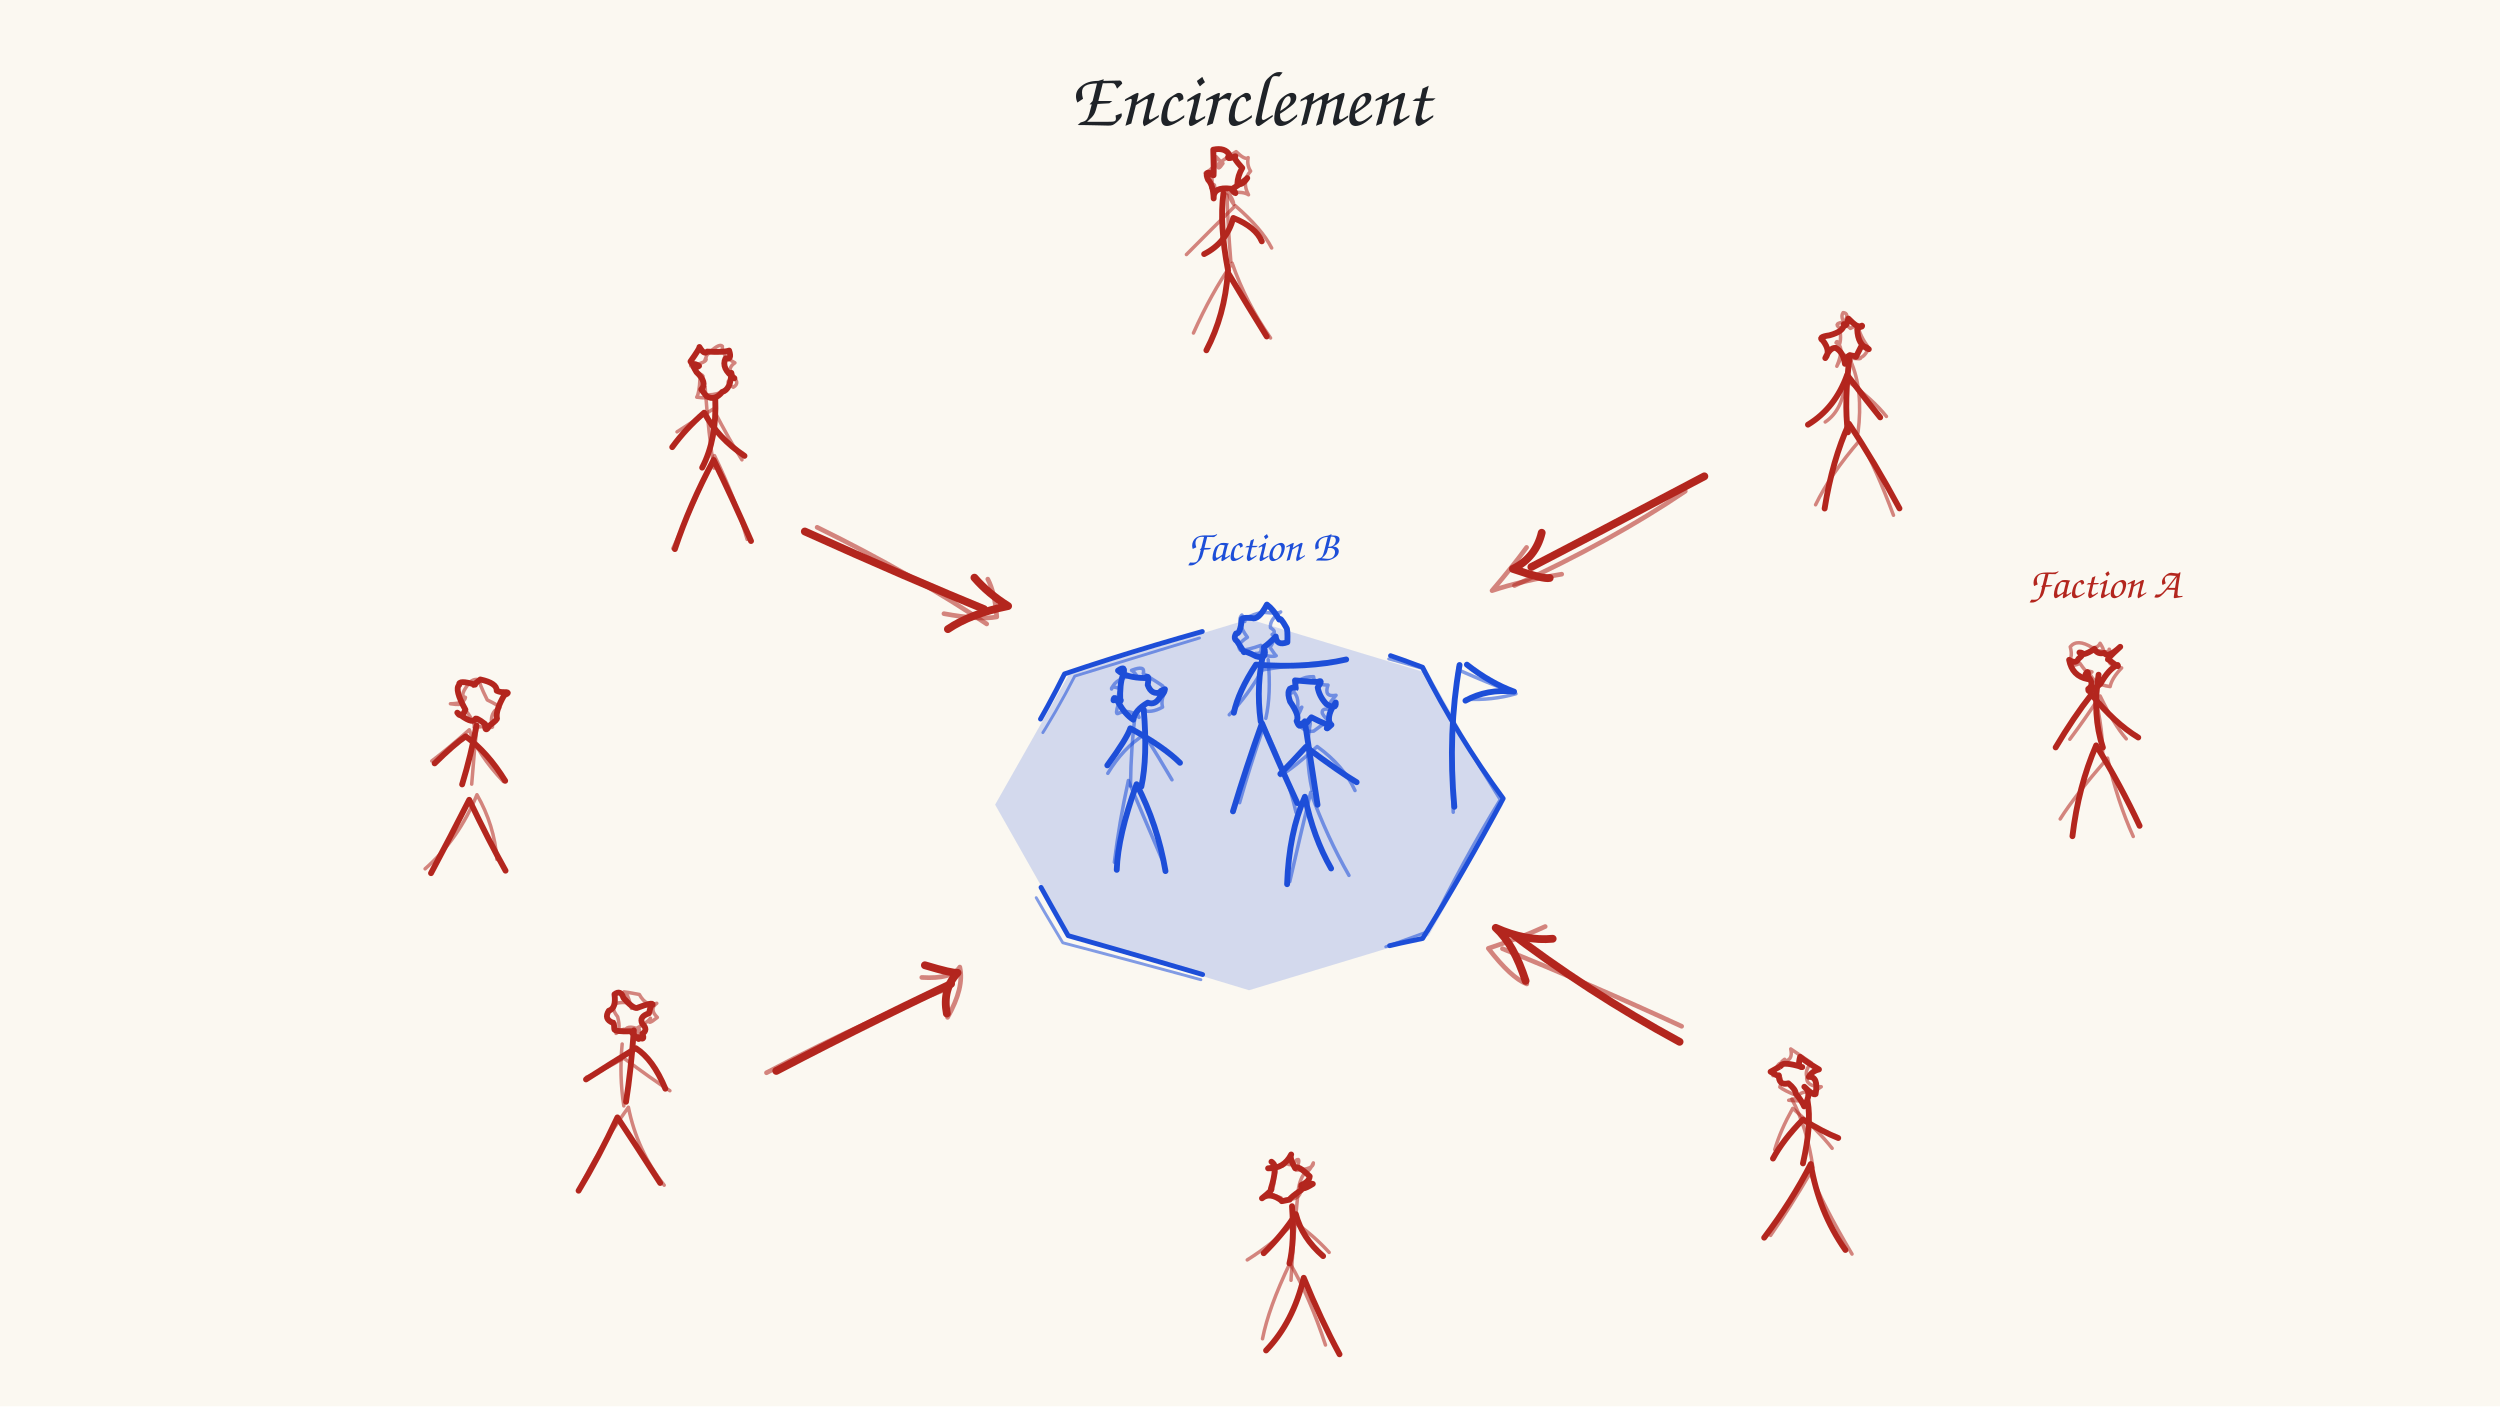
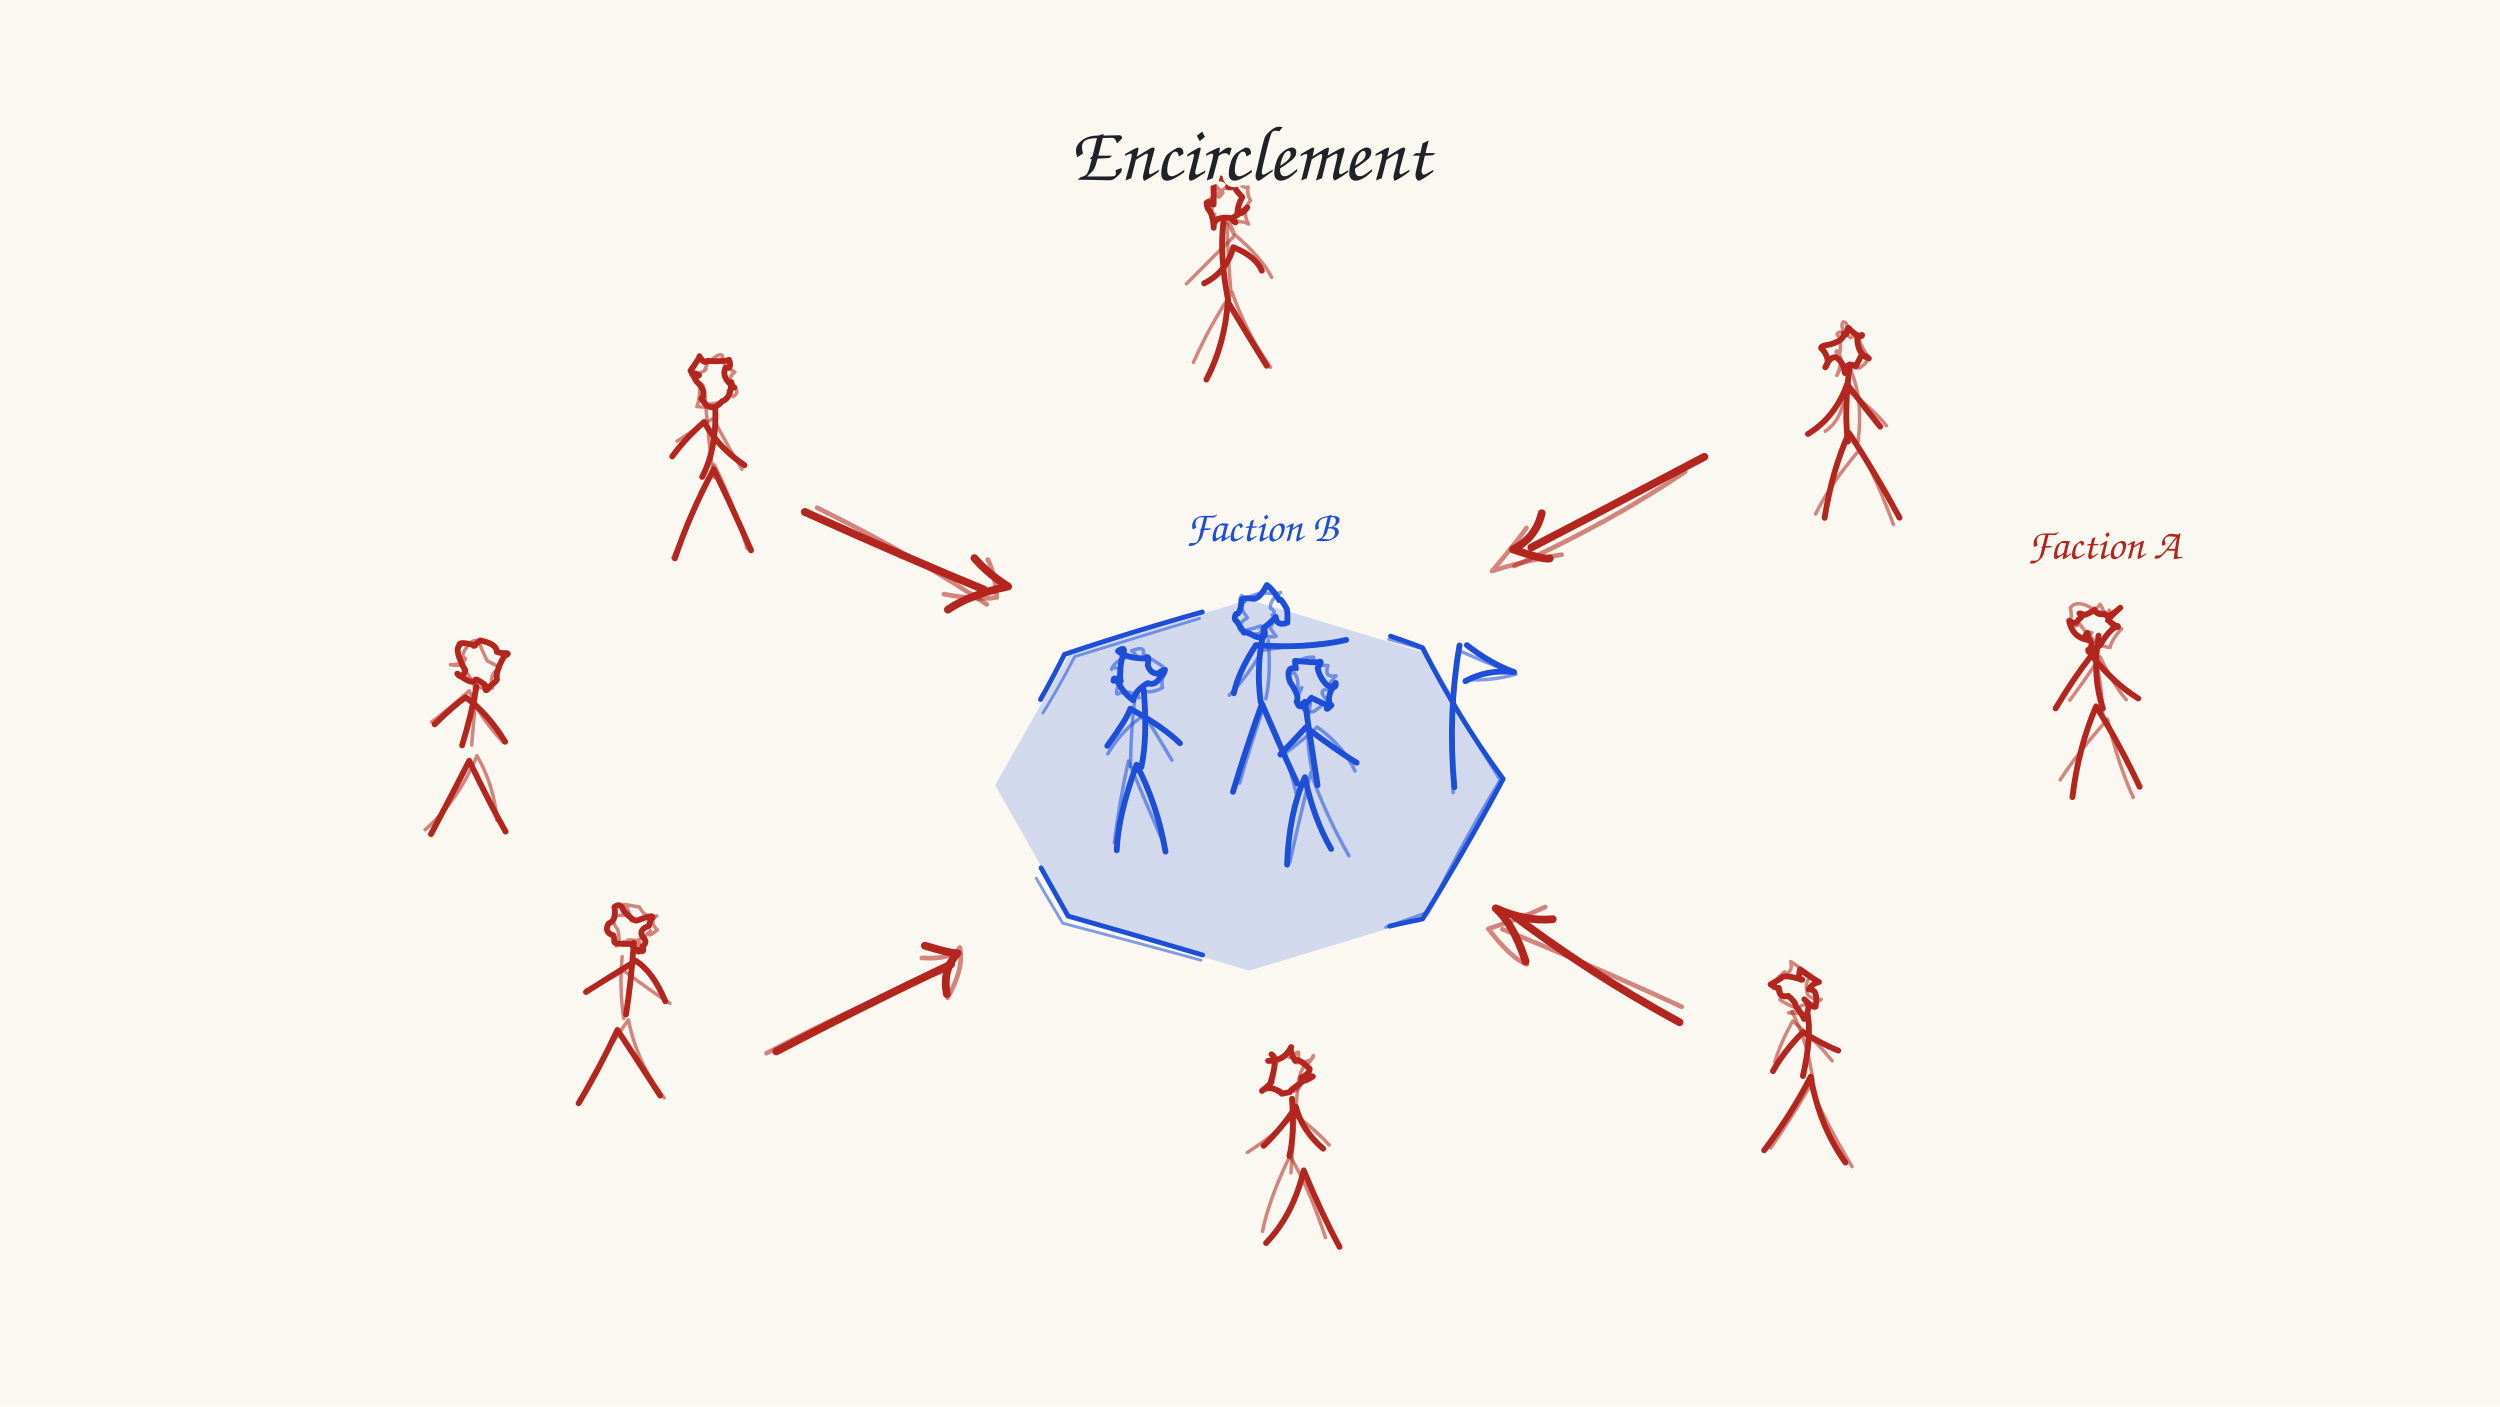
<svg xmlns="http://www.w3.org/2000/svg" viewBox="0 0 1280 720" width="1280" height="720">
  <rect x="0" y="0" width="1280" height="720" fill="#fbf8f1" />
  <g data-id="held-ground" data-kind="region">
-     <path d="M 769.5 412 731.42 479.18 639.5 507 547.58 479.18 509.5 412 547.58 344.82 639.5 317 731.42 344.82 769.5 412 Z" fill="#1d4ed8" fill-opacity="0.18" stroke="none" />
-     <path d="M 769.63 408.83 Q 749.81 445.9 728.38 480.49 Q 682.93 489.7 639.18 505.92 Q 595.25 492.76 546.89 479.05 Q 528.77 447.18 507.59 408.05 Q 528.32 378.53 545.03 345.04 Q 589.51 330.01 641.52 316.27 Q 688.32 326.36 728.37 341.64 Q 746.15 376.82 769.63 408.83" fill="none" stroke="#1d4ed8" stroke-width="2.5" stroke-linecap="round" stroke-linejoin="round" pathLength="100" stroke-dasharray="100" stroke-dashoffset="0" />
-     <path d="M 768 409.39 Q 748.67 440.91 731.23 476.87 Q 684.18 493.85 642.5 509.24 Q 591.76 495.15 544.14 482.69 Q 526.13 452.87 505.67 415.24 Q 531.38 383.07 550.28 346.17 Q 594.88 332.44 637.14 319.66 Q 681.78 328.66 727.89 342.16 Q 745.92 374.16 768 409.39" fill="none" stroke="#1d4ed8" stroke-width="1.5" stroke-linecap="round" stroke-linejoin="round" stroke-opacity="0.55" pathLength="100" stroke-dasharray="100" stroke-dashoffset="0" />
+     <path d="M 769.5 402 731.42 469.18 639.5 497 547.58 469.18 509.5 402 547.58 334.82 639.5 307 731.42 334.82 769.5 402 Z" fill="#1d4ed8" fill-opacity="0.18" stroke="none" />
+     <path d="M 769.63 398.83 Q 749.81 435.9 728.38 470.49 Q 682.93 479.7 639.18 495.92 Q 595.25 482.76 546.89 469.05 Q 528.77 437.18 507.59 398.05 Q 528.32 368.53 545.03 335.04 Q 589.51 320.01 641.52 306.27 Q 688.32 316.36 728.37 331.64 Q 746.15 366.82 769.63 398.83" fill="none" stroke="#1d4ed8" stroke-width="2.5" stroke-linecap="round" stroke-linejoin="round" pathLength="100" stroke-dasharray="100" stroke-dashoffset="0" />
+     <path d="M 768 399.39 Q 748.67 430.91 731.23 466.87 Q 684.18 483.85 642.5 499.24 Q 591.76 485.15 544.14 472.69 Q 526.13 442.87 505.67 405.24 Q 531.38 373.07 550.28 336.17 Q 594.88 322.44 637.14 309.66 Q 681.78 318.66 727.89 332.16 Q 745.92 364.16 768 399.39" fill="none" stroke="#1d4ed8" stroke-width="1.5" stroke-linecap="round" stroke-linejoin="round" stroke-opacity="0.55" pathLength="100" stroke-dasharray="100" stroke-dashoffset="0" />
  </g>
  <g data-id="defender-1" data-kind="figure">
-     <g transform="translate(582 443) scale(1 1)">
+     <g transform="translate(582 433) scale(1 1)">
      <path d="M 3.6 -79.66 Q 5.64 -55.34 2.37 -40.27" fill="none" stroke="#1d4ed8" stroke-width="3" stroke-linecap="round" stroke-linejoin="round" />
      <path d="M -0.6 -78.16 Q -2.95 -61.43 -3.19 -40.55" fill="none" stroke="#1d4ed8" stroke-width="1.8" stroke-linecap="round" stroke-linejoin="round" stroke-opacity="0.55" />
      <path d="M -15.06 -51.14 Q -4.98 -64.93 -3.29 -70.1 Q 13.88 -60.63 22.15 -52.45" fill="none" stroke="#1d4ed8" stroke-width="3" stroke-linecap="round" stroke-linejoin="round" />
      <path d="M -14.81 -47.05 Q -6.95 -60.11 3.96 -66.89 Q 11.96 -54.17 18.05 -43.74" fill="none" stroke="#1d4ed8" stroke-width="1.8" stroke-linecap="round" stroke-linejoin="round" stroke-opacity="0.55" />
      <path d="M -10.23 2.36 Q -9.63 -15.24 -0.07 -41.47 Q 10.67 -20.71 14.73 3" fill="none" stroke="#1d4ed8" stroke-width="3" stroke-linecap="round" stroke-linejoin="round" />
      <path d="M -11.45 -1.53 Q -8.9 -22.28 -4.28 -43.38 Q 2.36 -27.58 12.97 -2.88" fill="none" stroke="#1d4ed8" stroke-width="1.8" stroke-linecap="round" stroke-linejoin="round" stroke-opacity="0.55" />
      <path d="M 14.45 -90.11 Q 14.32 -88.39 11.92 -86.1 Q 9.43 -81.74 5.65 -83.24 Q -0.94 -79.45 -1.76 -74.5 Q -5.92 -77.26 -9.05 -82.75 Q -11.66 -87.58 -11.88 -84.44 Q -7.04 -85.6 -8.45 -83.86 Q -8.74 -92.93 -7.1 -97.08 Q -5.1 -102.83 -9.57 -99.66 Q -5.4 -95.98 4.31 -95.84 Q 6.74 -98.27 5.64 -92.3 Q 7.59 -86.9 12.41 -88.64 Q 11.41 -89.17 14.45 -90.11" fill="none" stroke="#1d4ed8" stroke-width="3" stroke-linecap="round" stroke-linejoin="round" />
      <path d="M 14.49 -88.46 Q 12.24 -84.74 13.23 -80.95 Q 7.28 -77.59 2.88 -79.48 Q -1.38 -81.28 1.19 -75.67 Q -3.88 -80.54 -9.61 -77.67 Q -11.14 -77.1 -9.42 -82.4 Q -9.99 -86.91 -8.45 -90.39 Q -13.27 -92.08 -12.87 -90.23 Q -10.84 -96.16 -0.23 -97.34 Q -1.2 -98.94 -2.65 -99.79 Q 4.59 -102.62 3.35 -98.19 Q 12.15 -92.75 13.36 -91.71 Q 13.41 -91.6 14.49 -88.46" fill="none" stroke="#1d4ed8" stroke-width="1.8" stroke-linecap="round" stroke-linejoin="round" stroke-opacity="0.55" />
    </g>
  </g>
  <g data-id="defender-2" data-kind="figure">
-     <g transform="translate(646 412) scale(1 1)">
+     <g transform="translate(646 402) scale(1 1)">
      <path d="M 1.28 -79.36 Q -3.11 -61.54 -0.53 -42.59" fill="none" stroke="#1d4ed8" stroke-width="3" stroke-linecap="round" stroke-linejoin="round" />
      <path d="M 3.31 -74.27 Q 4.9 -56.33 2.09 -44.2" fill="none" stroke="#1d4ed8" stroke-width="1.8" stroke-linecap="round" stroke-linejoin="round" stroke-opacity="0.55" />
      <path d="M -14.27 -47.07 Q -11.91 -58.07 -2.95 -71.72 Q 23.11 -69.74 43.25 -74.35" fill="none" stroke="#1d4ed8" stroke-width="3" stroke-linecap="round" stroke-linejoin="round" />
      <path d="M -16.62 -46.03 Q -6.87 -56.27 0.38 -69.03 Q 21.89 -72.38 39.23 -73.58" fill="none" stroke="#1d4ed8" stroke-width="1.8" stroke-linecap="round" stroke-linejoin="round" stroke-opacity="0.55" />
      <path d="M -14.72 3.41 Q -7.87 -19.33 0.14 -41.71 Q 7.62 -23.77 18.22 -0.82" fill="none" stroke="#1d4ed8" stroke-width="3" stroke-linecap="round" stroke-linejoin="round" />
      <path d="M -11.32 -1.02 Q -6.33 -18.8 1.09 -40.26 Q 13.4 -15.32 17.55 3.93" fill="none" stroke="#1d4ed8" stroke-width="1.8" stroke-linecap="round" stroke-linejoin="round" stroke-opacity="0.55" />
      <path d="M 13.14 -83.2 Q 7.67 -81.14 7.17 -86.13 Q 3.96 -82.64 1.12 -80.67 Q 3.2 -74.07 -2.9 -75.99 Q -8.34 -78.8 -9.26 -78.3 Q -8.23 -76.85 -12.68 -83.78 Q -14.67 -85.02 -13.13 -87.66 Q -11.11 -87 -10.09 -95.18 Q -9.41 -95.89 -5.03 -95.57 Q -1.78 -94.25 2.66 -102.45 Q 5.95 -100.02 8.95 -94.78 Q 9.33 -96.54 12.63 -90.62 Q 13.36 -89.89 13.14 -83.2" fill="none" stroke="#1d4ed8" stroke-width="3" stroke-linecap="round" stroke-linejoin="round" />
      <path d="M 5.32 -87.1 Q 8.23 -86.83 4.27 -80.54 Q 7 -76.44 7.42 -76.27 Q 5.54 -75.23 -3.07 -77.48 Q 0.6 -77.07 -0.47 -81.57 Q -7.09 -79.14 -10.91 -79.09 Q -13.47 -81.79 -7.32 -85.7 Q -13.22 -93.78 -10.16 -97.1 Q -7.62 -91.56 -9.13 -94.97 Q -3.37 -97.99 0.62 -98.52 Q 8.6 -97.65 9.7 -98.69 Q 3.95 -94.75 4.48 -90.58 Q 7.94 -88.56 5.32 -87.1" fill="none" stroke="#1d4ed8" stroke-width="1.8" stroke-linecap="round" stroke-linejoin="round" stroke-opacity="0.55" />
    </g>
-     <text x="646" y="287" font-size="22" font-family="'Segoe Print', 'Comic Sans MS', 'Comic Neue', cursive" text-anchor="middle" fill="#1d4ed8" stroke="#fbf8f1" stroke-width="3.67" paint-order="stroke">Faction B</text>
+     <text data-role="label" x="646" y="277" font-size="22" font-family="'Segoe Print', 'Comic Sans MS', 'Comic Neue', cursive" text-anchor="middle" fill="#1d4ed8" stroke="#fbf8f1" stroke-width="3.67" paint-order="stroke">Faction B</text>
  </g>
  <g data-id="defender-3" data-kind="figure">
-     <g transform="translate(672 449) scale(-1 1)">
+     <g transform="translate(672 439) scale(-1 1)">
      <path d="M 3.95 -79.69 Q 1.29 -62.62 -2.57 -36.96" fill="none" stroke="#1d4ed8" stroke-width="3" stroke-linecap="round" stroke-linejoin="round" />
      <path d="M 1.12 -78.72 Q 4.08 -61.86 0.2 -44.47" fill="none" stroke="#1d4ed8" stroke-width="1.8" stroke-linecap="round" stroke-linejoin="round" stroke-opacity="0.55" />
      <path d="M -22.6 -48.51 Q -14.35 -53.34 3.4 -66.59 Q 10.79 -58.52 16.45 -52.78" fill="none" stroke="#1d4ed8" stroke-width="3" stroke-linecap="round" stroke-linejoin="round" />
      <path d="M -21.76 -44.25 Q -16.02 -56.91 -2.38 -66.78 Q 9.38 -56.04 16.44 -51.9" fill="none" stroke="#1d4ed8" stroke-width="1.8" stroke-linecap="round" stroke-linejoin="round" stroke-opacity="0.55" />
      <path d="M -9.53 -4.35 Q -0.46 -20.15 3.9 -41.06 Q 12.07 -22.71 13 3.71" fill="none" stroke="#1d4ed8" stroke-width="3" stroke-linecap="round" stroke-linejoin="round" />
      <path d="M -18.67 -0.8 Q -7.45 -20.38 0.92 -43.3 Q 6.21 -21.41 11.63 2.38" fill="none" stroke="#1d4ed8" stroke-width="1.8" stroke-linecap="round" stroke-linejoin="round" stroke-opacity="0.55" />
      <path d="M 11.49 -89.8 Q 6.35 -82.33 8.13 -79.85 Q 6.61 -75.6 5.47 -78.63 Q 5.4 -75.54 0.56 -81.73 Q -8.52 -77.05 -9.68 -77.89 Q -5.39 -73.8 -8.84 -78.54 Q -7.23 -82.97 -11.88 -89.33 Q -12.41 -85.32 -7.06 -88.54 Q -3.44 -92.49 -2.67 -97.02 Q -5.7 -101.38 -2.79 -99.88 Q -0.73 -99.73 8.96 -100.64 Q 8.47 -95.1 8.58 -96.98 Q 14.1 -97.46 11.49 -89.8" fill="none" stroke="#1d4ed8" stroke-width="3" stroke-linecap="round" stroke-linejoin="round" />
      <path d="M 8.23 -84.51 Q 6.95 -85.99 5.47 -86.92 Q 7.26 -82.6 8.27 -81.5 Q 5.68 -73.56 -0.59 -74.65 Q -8.45 -80.75 -9.41 -79.3 Q -6.36 -81.08 -5.03 -83.74 Q -4.52 -86.4 -8.2 -85.83 Q -6.37 -86.56 -12.05 -93.02 Q -5.66 -91.88 -7.95 -98.24 Q -0.75 -98.28 -0.56 -102.54 Q 8.16 -102.76 9.74 -95.24 Q 11.86 -92.21 12.06 -96.83 Q 5.59 -92.81 8.23 -84.51" fill="none" stroke="#1d4ed8" stroke-width="1.8" stroke-linecap="round" stroke-linejoin="round" stroke-opacity="0.55" />
    </g>
  </g>
  <g data-id="defender-flag" data-kind="prop">
-     <g transform="translate(748 413) scale(1 1)">
+     <g transform="translate(748 403) scale(1 1)">
      <path d="M -3.39 0.09 Q -6.8 -37.79 -0.71 -72.52" fill="none" stroke="#1d4ed8" stroke-width="3" stroke-linecap="round" stroke-linejoin="round" />
      <path d="M -3.95 2.87 Q -5.89 -31.76 -1.35 -71.66" fill="none" stroke="#1d4ed8" stroke-width="1.8" stroke-linecap="round" stroke-linejoin="round" stroke-opacity="0.55" />
      <path d="M 3.05 -72.7 Q 15 -63.32 27.21 -58.88 Q 13.47 -60.43 2.31 -54.26" fill="none" stroke="#1d4ed8" stroke-width="3" stroke-linecap="round" stroke-linejoin="round" />
      <path d="M -0.15 -69.52 Q 13.12 -63.65 28.17 -57.81 Q 15.81 -54.25 2.44 -55.03" fill="none" stroke="#1d4ed8" stroke-width="1.8" stroke-linecap="round" stroke-linejoin="round" stroke-opacity="0.55" />
    </g>
  </g>
  <g data-id="attacker-1" data-kind="figure">
-     <g transform="translate(1077 426) scale(-1 1)">
+     <g transform="translate(1077 406) scale(-1 1)">
      <path d="M 2.52 -80.55 Q 5.85 -59.85 0.32 -43.25" fill="none" stroke="#b3261e" stroke-width="3" stroke-linecap="round" stroke-linejoin="round" />
      <path d="M 6.38 -76.69 Q 0.36 -56.68 0.42 -39.32" fill="none" stroke="#b3261e" stroke-width="1.8" stroke-linecap="round" stroke-linejoin="round" stroke-opacity="0.55" />
      <path d="M -17.79 -48.4 Q -5.54 -55.84 6.15 -70.45 Q 15.31 -58.83 24.51 -43.32" fill="none" stroke="#b3261e" stroke-width="3" stroke-linecap="round" stroke-linejoin="round" />
      <path d="M -11.64 -47.71 Q -5.31 -54.99 1.73 -69.66 Q 9.51 -57.78 17.25 -47.49" fill="none" stroke="#b3261e" stroke-width="1.8" stroke-linecap="round" stroke-linejoin="round" stroke-opacity="0.55" />
      <path d="M -18.48 -3.17 Q -8.92 -23.7 3.77 -44.36 Q 12.85 -23.42 15.91 2.13" fill="none" stroke="#b3261e" stroke-width="3" stroke-linecap="round" stroke-linejoin="round" />
      <path d="M -15.22 2.28 Q -7.2 -15.41 -2.06 -37.85 Q 14.59 -18.7 22.18 -6.68" fill="none" stroke="#b3261e" stroke-width="1.8" stroke-linecap="round" stroke-linejoin="round" stroke-opacity="0.55" />
      <path d="M 17.61 -88.15 Q 16.02 -79.82 8.11 -78.31 Q 7.45 -83.88 9.16 -80.86 Q 3.88 -75.92 7.83 -73.26 Q 8.04 -69.97 1.58 -75.88 Q -2.67 -83.48 -7.2 -85.54 Q -8.58 -83.48 -2.55 -88.35 Q -0.82 -87.77 -8.56 -94.83 Q -2.15 -88.84 -0.33 -91.74 Q 3.13 -90.8 4.61 -93.77 Q 10.87 -89.54 12.32 -91.91 Q 8.87 -91.94 12.84 -88.67 Q 14.05 -85.87 17.61 -88.15" fill="none" stroke="#b3261e" stroke-width="3" stroke-linecap="round" stroke-linejoin="round" />
      <path d="M 16.76 -89.27 Q 18.51 -83.39 12.07 -86.37 Q 8.84 -81.72 8.59 -82.46 Q 3.99 -82.04 7.17 -81.62 Q 5 -75.48 -3.39 -74.47 Q -4.19 -78.68 -9.28 -84.02 Q -2.09 -84.99 -2.77 -88.73 Q -2.58 -94.56 -3.08 -93.48 Q -3.76 -91.59 2.61 -92.91 Q -2.02 -90.83 1.75 -96.64 Q 2.91 -94.24 5.81 -94.44 Q 13.51 -99.2 17.04 -94.82 Q 16.1 -91.39 16.76 -89.27" fill="none" stroke="#b3261e" stroke-width="1.8" stroke-linecap="round" stroke-linejoin="round" stroke-opacity="0.55" />
    </g>
-     <text x="1077" y="306" font-size="22" font-family="'Segoe Print', 'Comic Sans MS', 'Comic Neue', cursive" text-anchor="middle" fill="#b3261e" stroke="#fbf8f1" stroke-width="3.67" paint-order="stroke">Faction A</text>
+     <text data-role="label" x="1077" y="286" font-size="22" font-family="'Segoe Print', 'Comic Sans MS', 'Comic Neue', cursive" text-anchor="middle" fill="#b3261e" stroke="#fbf8f1" stroke-width="3.67" paint-order="stroke">Faction A</text>
  </g>
  <g data-id="attacker-2" data-kind="figure">
-     <g transform="translate(923.98 638.78) scale(-1 1)">
+     <g transform="translate(923.98 594.03) scale(-1 1)">
      <path d="M -1.54 -74.83 Q -3.65 -63.09 0.87 -43.12" fill="none" stroke="#b3261e" stroke-width="3" stroke-linecap="round" stroke-linejoin="round" />
      <path d="M 6.53 -76.04 Q -1.32 -61.22 -4.24 -41.01" fill="none" stroke="#b3261e" stroke-width="1.8" stroke-linecap="round" stroke-linejoin="round" stroke-opacity="0.55" />
      <path d="M -17.2 -56.12 Q -9.46 -59.15 0.91 -65.58 Q 11.17 -55.02 16.21 -45.6" fill="none" stroke="#b3261e" stroke-width="3" stroke-linecap="round" stroke-linejoin="round" />
      <path d="M -14.08 -50.84 Q -6.96 -59.95 6.1 -71.3 Q 12.39 -60.11 15.31 -50.16" fill="none" stroke="#b3261e" stroke-width="1.8" stroke-linecap="round" stroke-linejoin="round" stroke-opacity="0.55" />
      <path d="M -20.87 1.2 Q -7.2 -18.23 -3.13 -42.8 Q 6.47 -23.94 20.72 -5.09" fill="none" stroke="#b3261e" stroke-width="3" stroke-linecap="round" stroke-linejoin="round" />
      <path d="M -24.25 3.3 Q -9.22 -22.03 -2.89 -38.25 Q 7.12 -21.04 17.43 -6.25" fill="none" stroke="#b3261e" stroke-width="1.8" stroke-linecap="round" stroke-linejoin="round" stroke-opacity="0.55" />
      <path d="M 13.24 -88.23 Q 13.27 -82.87 8.34 -84.11 Q 4.63 -81.01 4.57 -78.93 Q 1.53 -75.18 0.26 -72.32 Q -4 -79.33 0.16 -82.35 Q -4.44 -77.74 -5.6 -78.62 Q -7.19 -87.73 -2.13 -87.42 Q -3.73 -90.36 -7.33 -91.23 Q -0.54 -95.28 2.33 -97.68 Q 3.81 -92.01 1.22 -92.43 Q 11.38 -95.45 12.06 -93.15 Q 11.84 -93.11 17.44 -90.05 Q 12.27 -86.9 13.24 -88.23" fill="none" stroke="#b3261e" stroke-width="3" stroke-linecap="round" stroke-linejoin="round" />
      <path d="M 16.21 -88.06 Q 10.15 -89.1 12.7 -82.2 Q 10.58 -80.47 4.39 -77.95 Q 1.48 -76.84 8.16 -75.44 Q 7.7 -75.26 3.24 -75.16 Q 4.93 -79.33 -2.28 -80.01 Q -1.41 -77.27 -8.5 -82.36 Q -0.45 -82.51 -1.07 -87.62 Q -0.1 -90.85 -3.37 -94.64 Q 1.67 -98.03 7.12 -101.72 Q 5.67 -95.31 11.59 -95.35 Q 8.66 -97.92 11.72 -94.48 Q 13.72 -95.05 16.21 -88.06" fill="none" stroke="#b3261e" stroke-width="1.8" stroke-linecap="round" stroke-linejoin="round" stroke-opacity="0.55" />
    </g>
  </g>
  <g data-id="attacker-3" data-kind="figure">
-     <g transform="translate(663 691) scale(-1 1)">
+     <g transform="translate(663 636) scale(-1 1)">
      <path d="M 1.49 -73.42 Q 0.13 -55.01 2.81 -44.11" fill="none" stroke="#b3261e" stroke-width="3" stroke-linecap="round" stroke-linejoin="round" />
      <path d="M -1.47 -79.31 Q 1.01 -54.1 2 -35.49" fill="none" stroke="#b3261e" stroke-width="1.8" stroke-linecap="round" stroke-linejoin="round" stroke-opacity="0.55" />
      <path d="M -14.44 -47.87 Q -3.61 -57.24 -0.47 -69.37 Q 5.91 -59.3 15.99 -49.35" fill="none" stroke="#b3261e" stroke-width="3" stroke-linecap="round" stroke-linejoin="round" />
      <path d="M -17.53 -49.77 Q -9.4 -58.67 0.23 -65.2 Q 10.65 -54.61 24.4 -45.93" fill="none" stroke="#b3261e" stroke-width="1.8" stroke-linecap="round" stroke-linejoin="round" stroke-opacity="0.55" />
      <path d="M -22.84 2.4 Q -13.35 -15.15 -4.51 -36.77 Q 0.87 -14.02 14.77 0.43" fill="none" stroke="#b3261e" stroke-width="3" stroke-linecap="round" stroke-linejoin="round" />
      <path d="M -15.64 -2.35 Q -7.67 -26.77 2.54 -44.26 Q 13.46 -21.52 16.59 -5.55" fill="none" stroke="#b3261e" stroke-width="1.8" stroke-linecap="round" stroke-linejoin="round" stroke-opacity="0.55" />
      <path d="M 12.3 -82.37 Q 10.84 -82.23 16.87 -77.47 Q 12.85 -80.88 6.55 -76.08 Q 7.77 -75.73 2.69 -76.8 Q 2.32 -77.92 -3.26 -81.71 Q -5.47 -85.79 -9.17 -84.83 Q -2.36 -80.51 -3.3 -84.26 Q -7.37 -86.06 -7.56 -88.71 Q -1.37 -94.78 -0.12 -92.85 Q 2.85 -97.9 1.91 -99.9 Q 5.64 -92.57 13.73 -92.82 Q 8.23 -93.22 12.01 -96.19 Q 8.59 -94.06 12.3 -82.37" fill="none" stroke="#b3261e" stroke-width="3" stroke-linecap="round" stroke-linejoin="round" />
      <path d="M 10.82 -90.71 Q 10.11 -81.39 13.37 -79.45 Q 12.16 -77.65 13.31 -80.04 Q 5.01 -76.92 5.13 -76.88 Q -2.7 -76.4 -3.03 -81.7 Q -3.92 -83.42 -1.58 -80.93 Q -2.62 -88.45 -5.69 -90.94 Q -7.68 -91.48 -9.43 -95.59 Q -9.65 -92.35 -0.63 -91.89 Q -3.37 -98.88 -0.59 -96.93 Q 1.7 -93.35 4.44 -95.47 Q 6.13 -93.2 10.44 -93.67 Q 8.88 -89.02 10.82 -90.71" fill="none" stroke="#b3261e" stroke-width="1.8" stroke-linecap="round" stroke-linejoin="round" stroke-opacity="0.55" />
    </g>
  </g>
  <g data-id="attacker-4" data-kind="figure">
-     <g transform="translate(320.02 607.78) scale(1 1)">
+     <g transform="translate(320.02 563.03) scale(1 1)">
      <path d="M 4.51 -80.24 Q 3.01 -59.54 0.51 -43.66" fill="none" stroke="#b3261e" stroke-width="3" stroke-linecap="round" stroke-linejoin="round" />
      <path d="M -1.47 -73.24 Q -3.03 -57.02 -0.63 -41.56" fill="none" stroke="#b3261e" stroke-width="1.8" stroke-linecap="round" stroke-linejoin="round" stroke-opacity="0.55" />
      <path d="M -19.98 -55.12 Q -6.55 -63.74 5.52 -71.1 Q 14.38 -65.43 20.63 -50.36" fill="none" stroke="#b3261e" stroke-width="3" stroke-linecap="round" stroke-linejoin="round" />
      <path d="M -19.75 -56.29 Q -14.74 -57.94 -0.62 -66 Q 13.95 -55.13 22.96 -49.33" fill="none" stroke="#b3261e" stroke-width="1.8" stroke-linecap="round" stroke-linejoin="round" stroke-opacity="0.55" />
      <path d="M -23.79 1.86 Q -13.61 -14.92 -3.91 -35.67 Q 4.1 -23.64 17.98 -2.09" fill="none" stroke="#b3261e" stroke-width="3" stroke-linecap="round" stroke-linejoin="round" />
      <path d="M -23.84 1.78 Q -13.51 -19.72 1.72 -40.87 Q 6.19 -18.54 20.05 -0.95" fill="none" stroke="#b3261e" stroke-width="1.8" stroke-linecap="round" stroke-linejoin="round" stroke-opacity="0.55" />
      <path d="M 12.23 -88.96 Q 7.02 -87.24 8.84 -83.62 Q 12.05 -80.53 8.83 -78.48 Q 10.58 -74.57 6.69 -76.83 Q 8.3 -73.79 2.89 -79.76 Q -5.48 -79.51 -5.5 -80.86 Q -5.62 -84.72 -6.26 -84.13 Q -11.01 -86.02 -8.31 -90.28 Q -4.41 -91.56 -5.4 -98.69 Q -2.19 -101.16 -0.77 -96.78 Q 4.05 -91.39 6.09 -91.7 Q 14.59 -94.97 14.11 -93.34 Q 13.71 -95.04 12.23 -88.96" fill="none" stroke="#b3261e" stroke-width="3" stroke-linecap="round" stroke-linejoin="round" />
      <path d="M 16.54 -86.87 Q 10.71 -82.11 13.02 -86.46 Q 11.35 -84.01 4.81 -80.73 Q 7.41 -77.76 7.34 -80.67 Q 0.56 -83.6 -0.39 -79.31 Q 1.29 -82.62 -4.61 -78.68 Q -1.99 -80 -3.78 -87.19 Q -8.11 -92.62 -3.56 -94.3 Q 4.48 -95.31 3.28 -91.52 Q 1.2 -99.95 -0.53 -99.95 Q 0.07 -99.98 7.33 -98.61 Q 10.9 -92.12 16.24 -94.1 Q 12.15 -91.17 16.54 -86.87" fill="none" stroke="#b3261e" stroke-width="1.8" stroke-linecap="round" stroke-linejoin="round" stroke-opacity="0.55" />
    </g>
  </g>
  <g data-id="attacker-5" data-kind="figure">
-     <g transform="translate(241 446) scale(1 1)">
+     <g transform="translate(241 426) scale(1 1)">
      <path d="M 2.97 -74.65 Q 0.23 -59.54 -4.39 -44.37" fill="none" stroke="#b3261e" stroke-width="3" stroke-linecap="round" stroke-linejoin="round" />
      <path d="M 3.11 -73.03 Q 1.95 -63.13 0.51 -44.52" fill="none" stroke="#b3261e" stroke-width="1.8" stroke-linecap="round" stroke-linejoin="round" stroke-opacity="0.55" />
      <path d="M -18.47 -55.15 Q -8.68 -64.81 -2.59 -68.99 Q 8.65 -60.82 17.65 -46.22" fill="none" stroke="#b3261e" stroke-width="3" stroke-linecap="round" stroke-linejoin="round" />
      <path d="M -19.93 -56.37 Q -11.91 -62.44 -0.72 -72.36 Q 3.62 -59.66 16.73 -45.88" fill="none" stroke="#b3261e" stroke-width="1.8" stroke-linecap="round" stroke-linejoin="round" stroke-opacity="0.55" />
      <path d="M -20.32 1.07 Q -10.46 -17.39 -0.76 -36.5 Q 9.52 -15.05 17.84 -0.21" fill="none" stroke="#b3261e" stroke-width="3" stroke-linecap="round" stroke-linejoin="round" />
      <path d="M -23.34 -1.17 Q -6.24 -16.23 3.2 -39.1 Q 12.15 -23.54 13.43 -5.98" fill="none" stroke="#b3261e" stroke-width="1.8" stroke-linecap="round" stroke-linejoin="round" stroke-opacity="0.55" />
      <path d="M 17.13 -90.01 Q 12.69 -82.3 13.41 -78.31 Q 14.03 -77.8 9.54 -74.42 Q 7.26 -70.26 7.33 -75.32 Q 2.2 -79.3 2.27 -77.61 Q 0.58 -75.21 -6.86 -81.11 Q -4.75 -77.72 -2.71 -82.64 Q -8.43 -93.06 -5.91 -95.3 Q -6.46 -98.08 2.25 -95.47 Q 0.21 -94.4 4.92 -98.11 Q 13.46 -96.27 13.3 -92.35 Q 14.91 -91.62 16.37 -91.63 Q 21.24 -91.79 17.13 -90.01" fill="none" stroke="#b3261e" stroke-width="3" stroke-linecap="round" stroke-linejoin="round" />
      <path d="M 14.91 -83.81 Q 15.26 -83.41 12.48 -82.26 Q 9.58 -78.83 11.16 -74.01 Q 11.53 -72.95 6.65 -74.55 Q 8.77 -73.93 1.71 -73.7 Q 2.95 -75.2 -5.15 -85.98 Q -4.74 -84.83 -10.38 -85.67 Q -3.14 -85.75 -2.7 -88.94 Q -6.24 -89.69 -0.24 -96.92 Q 1.44 -98.23 3.16 -98.14 Q 0.35 -96.17 4.42 -98.07 Q 3.97 -96.66 8.48 -87.62 Q 13.97 -84.99 14.91 -83.81" fill="none" stroke="#b3261e" stroke-width="1.8" stroke-linecap="round" stroke-linejoin="round" stroke-opacity="0.55" />
    </g>
  </g>
  <g data-id="attacker-6" data-kind="figure">
-     <g transform="translate(362.02 277.22) scale(1 1)">
+     <g transform="translate(362.02 281.97) scale(1 1)">
      <path d="M 4.19 -73.18 Q 5.05 -52.35 -2.51 -37.79" fill="none" stroke="#b3261e" stroke-width="3" stroke-linecap="round" stroke-linejoin="round" />
      <path d="M -1 -79.06 Q 0.82 -53.68 3.55 -37.55" fill="none" stroke="#b3261e" stroke-width="1.8" stroke-linecap="round" stroke-linejoin="round" stroke-opacity="0.55" />
      <path d="M -17.84 -48.28 Q -10.85 -57.87 -1.48 -65.93 Q 5.48 -53.03 19.16 -43.81" fill="none" stroke="#b3261e" stroke-width="3" stroke-linecap="round" stroke-linejoin="round" />
      <path d="M -15.38 -56.11 Q -6.74 -61.84 3.18 -67.79 Q 11.65 -51.46 17.86 -41.78" fill="none" stroke="#b3261e" stroke-width="1.8" stroke-linecap="round" stroke-linejoin="round" stroke-opacity="0.55" />
      <path d="M -16.48 3.91 Q -9.03 -18.51 3.38 -41.73 Q 13.24 -21.54 22.51 -0.21" fill="none" stroke="#b3261e" stroke-width="3" stroke-linecap="round" stroke-linejoin="round" />
      <path d="M -17.53 3.62 Q -6.52 -20.12 3.79 -43.94 Q 14.45 -22.13 20.51 -1.05" fill="none" stroke="#b3261e" stroke-width="1.8" stroke-linecap="round" stroke-linejoin="round" stroke-opacity="0.55" />
      <path d="M 13.99 -83.57 Q 12.89 -83.64 12.41 -86.33 Q 12.17 -77.82 7.71 -76.53 Q 3.95 -71.88 -0.03 -74.27 Q -0.7 -74.73 -2.96 -77.82 Q 0.3 -81.35 -5.38 -86.65 Q -9.27 -92.9 -4.11 -89.85 Q -6.26 -88.17 -8.48 -92.17 Q -3.57 -99.1 -3.91 -99.56 Q -1.41 -95.33 0.06 -97.2 Q 8.66 -96.72 11.29 -97.73 Q 12.92 -92.79 9.44 -93.72 Q 7.03 -88.63 13.99 -83.57" fill="none" stroke="#b3261e" stroke-width="3" stroke-linecap="round" stroke-linejoin="round" />
      <path d="M 12.63 -84.73 Q 17.36 -81.34 13.42 -78.96 Q 8.54 -81.97 12.56 -82.89 Q 10.73 -75.29 0.31 -75.02 Q 1.45 -72.85 -5.29 -73.86 Q -3.96 -76 -3.64 -83.4 Q 0.05 -84.56 -4.77 -86.13 Q -8.11 -89.93 -8.37 -89.92 Q 0.31 -91.68 -0.52 -93.67 Q -2.11 -90.54 -0.09 -95.42 Q 6.23 -101.89 7.85 -99.93 Q 7.14 -95.3 14.25 -91.47 Q 10.22 -88.71 12.63 -84.73" fill="none" stroke="#b3261e" stroke-width="1.8" stroke-linecap="round" stroke-linejoin="round" stroke-opacity="0.55" />
    </g>
  </g>
  <g data-id="attacker-7" data-kind="figure">
-     <g transform="translate(632 177) scale(-1 1)">
+     <g transform="translate(632 192) scale(-1 1)">
      <path d="M 5.59 -78.06 Q 7.76 -62.16 3.23 -38.46" fill="none" stroke="#b3261e" stroke-width="3" stroke-linecap="round" stroke-linejoin="round" />
      <path d="M 3.76 -77.16 Q 3.38 -62 1.81 -43.1" fill="none" stroke="#b3261e" stroke-width="1.8" stroke-linecap="round" stroke-linejoin="round" stroke-opacity="0.55" />
      <path d="M -14.04 -53.43 Q -10.96 -60.8 0.54 -65.41 Q 4 -52.74 15.48 -46.92" fill="none" stroke="#b3261e" stroke-width="3" stroke-linecap="round" stroke-linejoin="round" />
      <path d="M -19.09 -50.03 Q -14.1 -59.85 -0.47 -71.66 Q 11.75 -59.62 24.55 -46.68" fill="none" stroke="#b3261e" stroke-width="1.8" stroke-linecap="round" stroke-linejoin="round" stroke-opacity="0.55" />
      <path d="M -16.56 -4.72 Q -7.18 -19.78 3.35 -37.47 Q 4.95 -15.57 14.33 2.35" fill="none" stroke="#b3261e" stroke-width="3" stroke-linecap="round" stroke-linejoin="round" />
      <path d="M -18.52 -3.94 Q -6.04 -21.73 1.13 -42.23 Q 11.86 -26.83 20.95 -6.49" fill="none" stroke="#b3261e" stroke-width="1.8" stroke-linecap="round" stroke-linejoin="round" stroke-opacity="0.55" />
      <path d="M 10.96 -87.79 Q 15.78 -90.27 13.43 -84.92 Q 10.87 -82.39 10.6 -75.39 Q 10.92 -81.56 1.84 -80.37 Q -2.38 -75.79 0.9 -80.41 Q -4.89 -83.97 -6.59 -85.82 Q -3.85 -81.85 -1.54 -82.84 Q -1.67 -86.95 -4.04 -90.98 Q 1.48 -97.13 -0.53 -97 Q 4.85 -94.72 2.55 -97.71 Q 4.69 -101.61 10.8 -100.37 Q 10.46 -89.79 10.66 -87.26 Q 15.44 -88.8 10.96 -87.79" fill="none" stroke="#b3261e" stroke-width="3" stroke-linecap="round" stroke-linejoin="round" />
      <path d="M 14.96 -88.41 Q 11.13 -89.78 11.41 -82.94 Q 8.48 -81.82 12.12 -80.84 Q 1.54 -80.28 0.31 -72.29 Q 4.7 -78.64 1.11 -78.31 Q -4.68 -79.01 -7.23 -77.26 Q -3.55 -84.18 -8.31 -89.39 Q -6.34 -92.41 -7.05 -96.29 Q -5.53 -94.83 -0.91 -99.36 Q 8.33 -93.56 8.53 -92.43 Q 8.58 -89.22 5.85 -93.36 Q 7.71 -94.82 9.32 -96.75 Q 9.1 -91.38 14.96 -88.41" fill="none" stroke="#b3261e" stroke-width="1.8" stroke-linecap="round" stroke-linejoin="round" stroke-opacity="0.55" />
    </g>
  </g>
  <g data-id="attacker-8" data-kind="figure">
-     <g transform="translate(949.98 261.22) scale(-1 1)">
+     <g transform="translate(949.98 265.97) scale(-1 1)">
      <path d="M 2.91 -79.36 Q 5.89 -55.34 3.85 -39.88" fill="none" stroke="#b3261e" stroke-width="3" stroke-linecap="round" stroke-linejoin="round" />
      <path d="M 2.55 -76.65 Q -4.16 -61.63 -1.3 -39.56" fill="none" stroke="#b3261e" stroke-width="1.8" stroke-linecap="round" stroke-linejoin="round" stroke-opacity="0.55" />
      <path d="M -12.69 -47.52 Q -7.02 -54.39 4.26 -69.24 Q 10.34 -52.27 24.31 -43.79" fill="none" stroke="#b3261e" stroke-width="3" stroke-linecap="round" stroke-linejoin="round" />
      <path d="M -15.87 -48 Q -8.74 -57.01 5.18 -66.93 Q 6.11 -51.46 15.46 -45.16" fill="none" stroke="#b3261e" stroke-width="1.8" stroke-linecap="round" stroke-linejoin="round" stroke-opacity="0.55" />
      <path d="M -22.55 -0.91 Q -9.85 -24.51 3.31 -44.27 Q 11.81 -25.71 15.77 -0.85" fill="none" stroke="#b3261e" stroke-width="3" stroke-linecap="round" stroke-linejoin="round" />
      <path d="M -19.48 2.59 Q -10.67 -20.98 -2.38 -35.97 Q 12.97 -18.17 20.4 -2.77" fill="none" stroke="#b3261e" stroke-width="1.8" stroke-linecap="round" stroke-linejoin="round" stroke-opacity="0.55" />
      <path d="M 16.7 -86.9 Q 12.48 -81.39 15.43 -77.88 Q 13.02 -83.39 10.13 -83.09 Q 6.21 -81.01 5.37 -74.94 Q 5 -80.88 -0.32 -78.57 Q 0.15 -77.72 -2.84 -83.63 Q -4.42 -84.54 -6.85 -82.42 Q -1.18 -84.48 -0.94 -92.68 Q -4.03 -95.42 -3.29 -94.03 Q -1.44 -92.87 3.62 -98.12 Q 4.89 -92.94 5.96 -95.27 Q 5.73 -91.58 13.3 -89.53 Q 19.55 -88.67 16.7 -86.9" fill="none" stroke="#b3261e" stroke-width="3" stroke-linecap="round" stroke-linejoin="round" />
      <path d="M 9.25 -82.87 Q 8.95 -87.88 9.91 -85.72 Q 5.26 -83.95 9.52 -73.7 Q 6.33 -80.54 5.03 -79.17 Q 0.41 -74.31 3.15 -78.01 Q -3.81 -77.07 -2.3 -78.04 Q -4.84 -78.62 -6.81 -83.02 Q -2.23 -89.34 -1.3 -94.27 Q -3.09 -96.08 2.57 -93.07 Q 8.51 -97.86 6.3 -101.16 Q 3.03 -100.88 5.45 -96.34 Q 11.58 -95.76 8.18 -93.42 Q 6.67 -86.06 9.25 -82.87" fill="none" stroke="#b3261e" stroke-width="1.8" stroke-linecap="round" stroke-linejoin="round" stroke-opacity="0.55" />
    </g>
  </g>
  <g data-id="push-1" data-kind="arrow">
-     <path d="M 859.95 533.41 Q 812.54 507.7 770.74 475.53" fill="none" stroke="#b3261e" stroke-width="4" stroke-linecap="round" stroke-linejoin="round" pathLength="100" stroke-dasharray="100" stroke-dashoffset="0" />
-     <path d="M 861 525.46 Q 815.89 504.62 767.17 484.87" fill="none" stroke="#b3261e" stroke-width="2.4" stroke-linecap="round" stroke-linejoin="round" stroke-opacity="0.55" pathLength="100" stroke-dasharray="100" stroke-dashoffset="0" />
-     <path d="M 794.97 480.64 Q 781.24 481.97 765.81 475.06 Q 775.1 483.49 781.11 502.22" fill="none" stroke="#b3261e" stroke-width="4" stroke-linecap="round" stroke-linejoin="round" pathLength="100" stroke-dasharray="100" stroke-dashoffset="0" />
-     <path d="M 791.14 474.39 Q 779.06 480 762.02 485.57 Q 773.62 500.59 781.71 503.78" fill="none" stroke="#b3261e" stroke-width="2.4" stroke-linecap="round" stroke-linejoin="round" stroke-opacity="0.55" pathLength="100" stroke-dasharray="100" stroke-dashoffset="0" />
+     <path d="M 859.95 523.41 Q 812.54 497.7 770.74 465.53" fill="none" stroke="#b3261e" stroke-width="4" stroke-linecap="round" stroke-linejoin="round" pathLength="100" stroke-dasharray="100" stroke-dashoffset="0" />
+     <path d="M 861 515.46 Q 815.89 494.62 767.17 474.87" fill="none" stroke="#b3261e" stroke-width="2.4" stroke-linecap="round" stroke-linejoin="round" stroke-opacity="0.55" pathLength="100" stroke-dasharray="100" stroke-dashoffset="0" />
+     <path d="M 794.97 470.64 Q 781.24 471.97 765.81 465.06 Q 775.1 473.49 781.11 492.22" fill="none" stroke="#b3261e" stroke-width="4" stroke-linecap="round" stroke-linejoin="round" pathLength="100" stroke-dasharray="100" stroke-dashoffset="0" />
+     <path d="M 791.14 464.39 Q 779.06 470 762.02 475.57 Q 773.62 490.59 781.71 493.78" fill="none" stroke="#b3261e" stroke-width="2.4" stroke-linecap="round" stroke-linejoin="round" stroke-opacity="0.55" pathLength="100" stroke-dasharray="100" stroke-dashoffset="0" />
  </g>
  <g data-id="push-2" data-kind="arrow">
-     <path d="M 397.45 548.32 Q 451.41 520.12 500.19 497.56" fill="none" stroke="#b3261e" stroke-width="4" stroke-linecap="round" stroke-linejoin="round" pathLength="100" stroke-dasharray="100" stroke-dashoffset="0" />
-     <path d="M 392.44 549.25 Q 447.64 520.13 499.05 500.6" fill="none" stroke="#b3261e" stroke-width="2.4" stroke-linecap="round" stroke-linejoin="round" stroke-opacity="0.55" pathLength="100" stroke-dasharray="100" stroke-dashoffset="0" />
-     <path d="M 484.79 518.96 Q 482.37 506.43 490.26 498.06 Q 487.79 498.49 473.54 494.21" fill="none" stroke="#b3261e" stroke-width="4" stroke-linecap="round" stroke-linejoin="round" pathLength="100" stroke-dasharray="100" stroke-dashoffset="0" />
-     <path d="M 485.15 520.89 Q 493.8 505.7 491.42 495.14 Q 487.37 501.41 471.96 500.45" fill="none" stroke="#b3261e" stroke-width="2.4" stroke-linecap="round" stroke-linejoin="round" stroke-opacity="0.55" pathLength="100" stroke-dasharray="100" stroke-dashoffset="0" />
+     <path d="M 397.45 538.32 Q 451.41 510.12 500.19 487.56" fill="none" stroke="#b3261e" stroke-width="4" stroke-linecap="round" stroke-linejoin="round" pathLength="100" stroke-dasharray="100" stroke-dashoffset="0" />
+     <path d="M 392.44 539.25 Q 447.64 510.13 499.05 490.6" fill="none" stroke="#b3261e" stroke-width="2.4" stroke-linecap="round" stroke-linejoin="round" stroke-opacity="0.55" pathLength="100" stroke-dasharray="100" stroke-dashoffset="0" />
+     <path d="M 484.79 508.96 Q 482.37 496.43 490.26 488.06 Q 487.79 488.49 473.54 484.21" fill="none" stroke="#b3261e" stroke-width="4" stroke-linecap="round" stroke-linejoin="round" pathLength="100" stroke-dasharray="100" stroke-dashoffset="0" />
+     <path d="M 485.15 510.89 Q 493.8 495.7 491.42 485.14 Q 487.37 491.41 471.96 490.45" fill="none" stroke="#b3261e" stroke-width="2.4" stroke-linecap="round" stroke-linejoin="round" stroke-opacity="0.55" pathLength="100" stroke-dasharray="100" stroke-dashoffset="0" />
  </g>
  <g data-id="push-3" data-kind="arrow">
-     <path d="M 412.07 272.12 Q 463.87 295.5 507.94 313.58" fill="none" stroke="#b3261e" stroke-width="4" stroke-linecap="round" stroke-linejoin="round" pathLength="100" stroke-dasharray="100" stroke-dashoffset="0" />
-     <path d="M 418.37 269.98 Q 467.62 294.15 507.36 320.89" fill="none" stroke="#b3261e" stroke-width="2.4" stroke-linecap="round" stroke-linejoin="round" stroke-opacity="0.55" pathLength="100" stroke-dasharray="100" stroke-dashoffset="0" />
-     <path d="M 485.32 322.12 Q 497.08 314.16 516.16 310.3 Q 505.91 303.88 498.91 295.76" fill="none" stroke="#b3261e" stroke-width="4" stroke-linecap="round" stroke-linejoin="round" pathLength="100" stroke-dasharray="100" stroke-dashoffset="0" />
-     <path d="M 483.3 314.2 Q 501.32 317.54 510.35 315.85 Q 509.42 303.61 505.75 296.51" fill="none" stroke="#b3261e" stroke-width="2.4" stroke-linecap="round" stroke-linejoin="round" stroke-opacity="0.55" pathLength="100" stroke-dasharray="100" stroke-dashoffset="0" />
+     <path d="M 412.07 262.12 Q 463.87 285.5 507.94 303.58" fill="none" stroke="#b3261e" stroke-width="4" stroke-linecap="round" stroke-linejoin="round" pathLength="100" stroke-dasharray="100" stroke-dashoffset="0" />
+     <path d="M 418.37 259.98 Q 467.62 284.15 507.36 310.89" fill="none" stroke="#b3261e" stroke-width="2.4" stroke-linecap="round" stroke-linejoin="round" stroke-opacity="0.55" pathLength="100" stroke-dasharray="100" stroke-dashoffset="0" />
+     <path d="M 485.32 312.12 Q 497.08 304.16 516.16 300.3 Q 505.91 293.88 498.91 285.76" fill="none" stroke="#b3261e" stroke-width="4" stroke-linecap="round" stroke-linejoin="round" pathLength="100" stroke-dasharray="100" stroke-dashoffset="0" />
+     <path d="M 483.3 304.2 Q 501.32 307.54 510.35 305.85 Q 509.42 293.61 505.75 286.51" fill="none" stroke="#b3261e" stroke-width="2.4" stroke-linecap="round" stroke-linejoin="round" stroke-opacity="0.55" pathLength="100" stroke-dasharray="100" stroke-dashoffset="0" />
  </g>
  <g data-id="push-4" data-kind="arrow">
-     <path d="M 872.63 243.88 Q 818.83 272.34 764.8 300.33" fill="none" stroke="#b3261e" stroke-width="4" stroke-linecap="round" stroke-linejoin="round" pathLength="100" stroke-dasharray="100" stroke-dashoffset="0" />
-     <path d="M 862.85 251.5 Q 824.73 277.23 775.17 299.91" fill="none" stroke="#b3261e" stroke-width="2.4" stroke-linecap="round" stroke-linejoin="round" stroke-opacity="0.55" pathLength="100" stroke-dasharray="100" stroke-dashoffset="0" />
-     <path d="M 789.36 272.77 Q 786.37 285.39 774.62 291.28 Q 790.34 296.7 793.44 295.92" fill="none" stroke="#b3261e" stroke-width="4" stroke-linecap="round" stroke-linejoin="round" pathLength="100" stroke-dasharray="100" stroke-dashoffset="0" />
-     <path d="M 781.61 280.27 Q 774.94 289.54 763.93 302.41 Q 778.74 297.44 799.59 293.99" fill="none" stroke="#b3261e" stroke-width="2.4" stroke-linecap="round" stroke-linejoin="round" stroke-opacity="0.55" pathLength="100" stroke-dasharray="100" stroke-dashoffset="0" />
+     <path d="M 872.63 233.88 Q 818.83 262.34 764.8 290.33" fill="none" stroke="#b3261e" stroke-width="4" stroke-linecap="round" stroke-linejoin="round" pathLength="100" stroke-dasharray="100" stroke-dashoffset="0" />
+     <path d="M 862.85 241.5 Q 824.73 267.23 775.17 289.91" fill="none" stroke="#b3261e" stroke-width="2.4" stroke-linecap="round" stroke-linejoin="round" stroke-opacity="0.55" pathLength="100" stroke-dasharray="100" stroke-dashoffset="0" />
+     <path d="M 789.36 262.77 Q 786.37 275.39 774.62 281.28 Q 790.34 286.7 793.44 285.92" fill="none" stroke="#b3261e" stroke-width="4" stroke-linecap="round" stroke-linejoin="round" pathLength="100" stroke-dasharray="100" stroke-dashoffset="0" />
+     <path d="M 781.61 270.27 Q 774.94 279.54 763.93 292.41 Q 778.74 287.44 799.59 283.99" fill="none" stroke="#b3261e" stroke-width="2.4" stroke-linecap="round" stroke-linejoin="round" stroke-opacity="0.55" pathLength="100" stroke-dasharray="100" stroke-dashoffset="0" />
  </g>
  <g data-id="title" data-kind="text">
-     <text x="640" y="64" font-size="40" font-family="'Segoe Print', 'Comic Sans MS', 'Comic Neue', cursive" text-anchor="middle" fill="#1f2328" stroke="#fbf8f1" stroke-width="6.67" paint-order="stroke">Encirclement</text>
+     <text x="640" y="92" font-size="40" font-family="'Segoe Print', 'Comic Sans MS', 'Comic Neue', cursive" text-anchor="middle" fill="#1f2328" stroke="#fbf8f1" stroke-width="6.67" paint-order="stroke">Encirclement</text>
  </g>
</svg>
